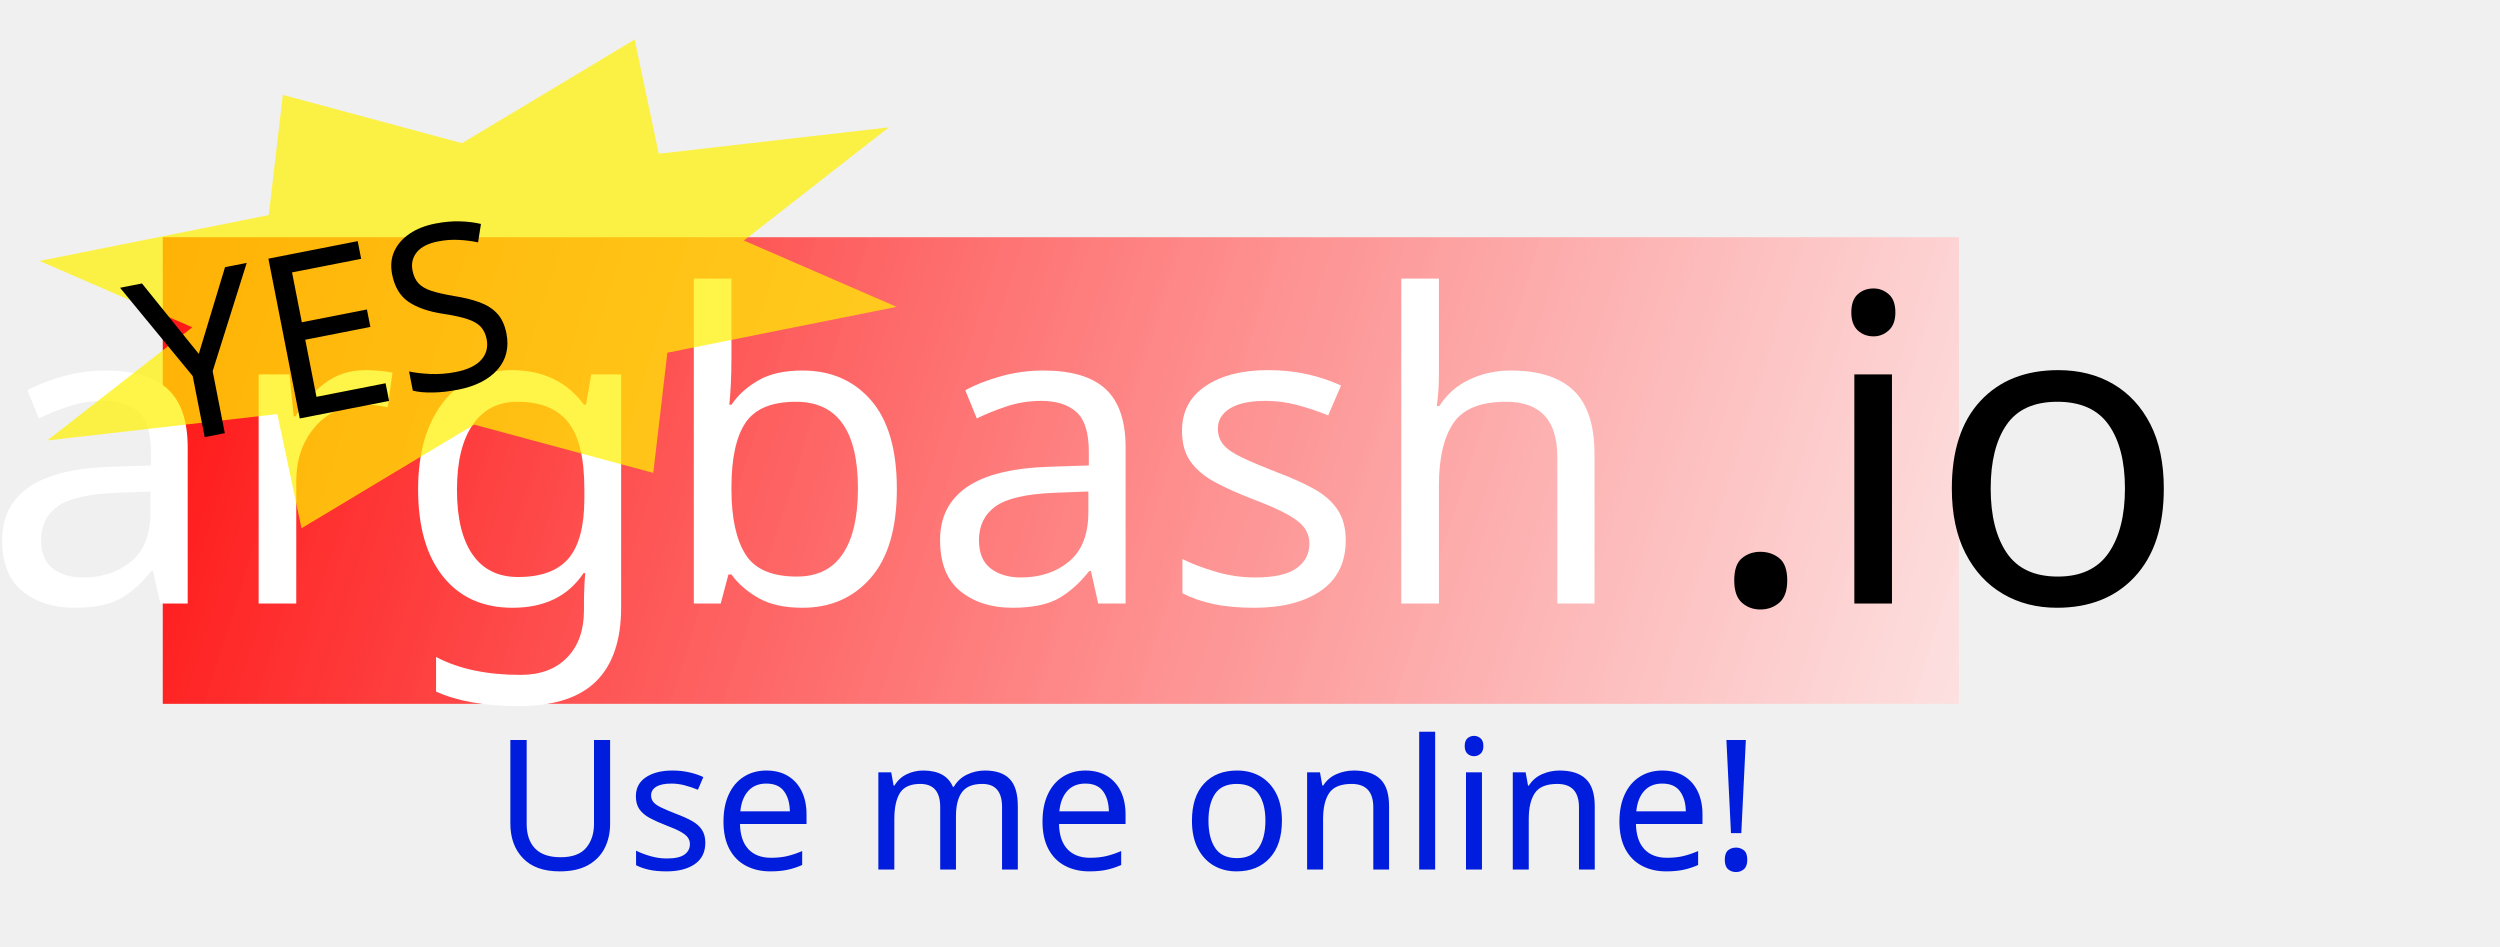
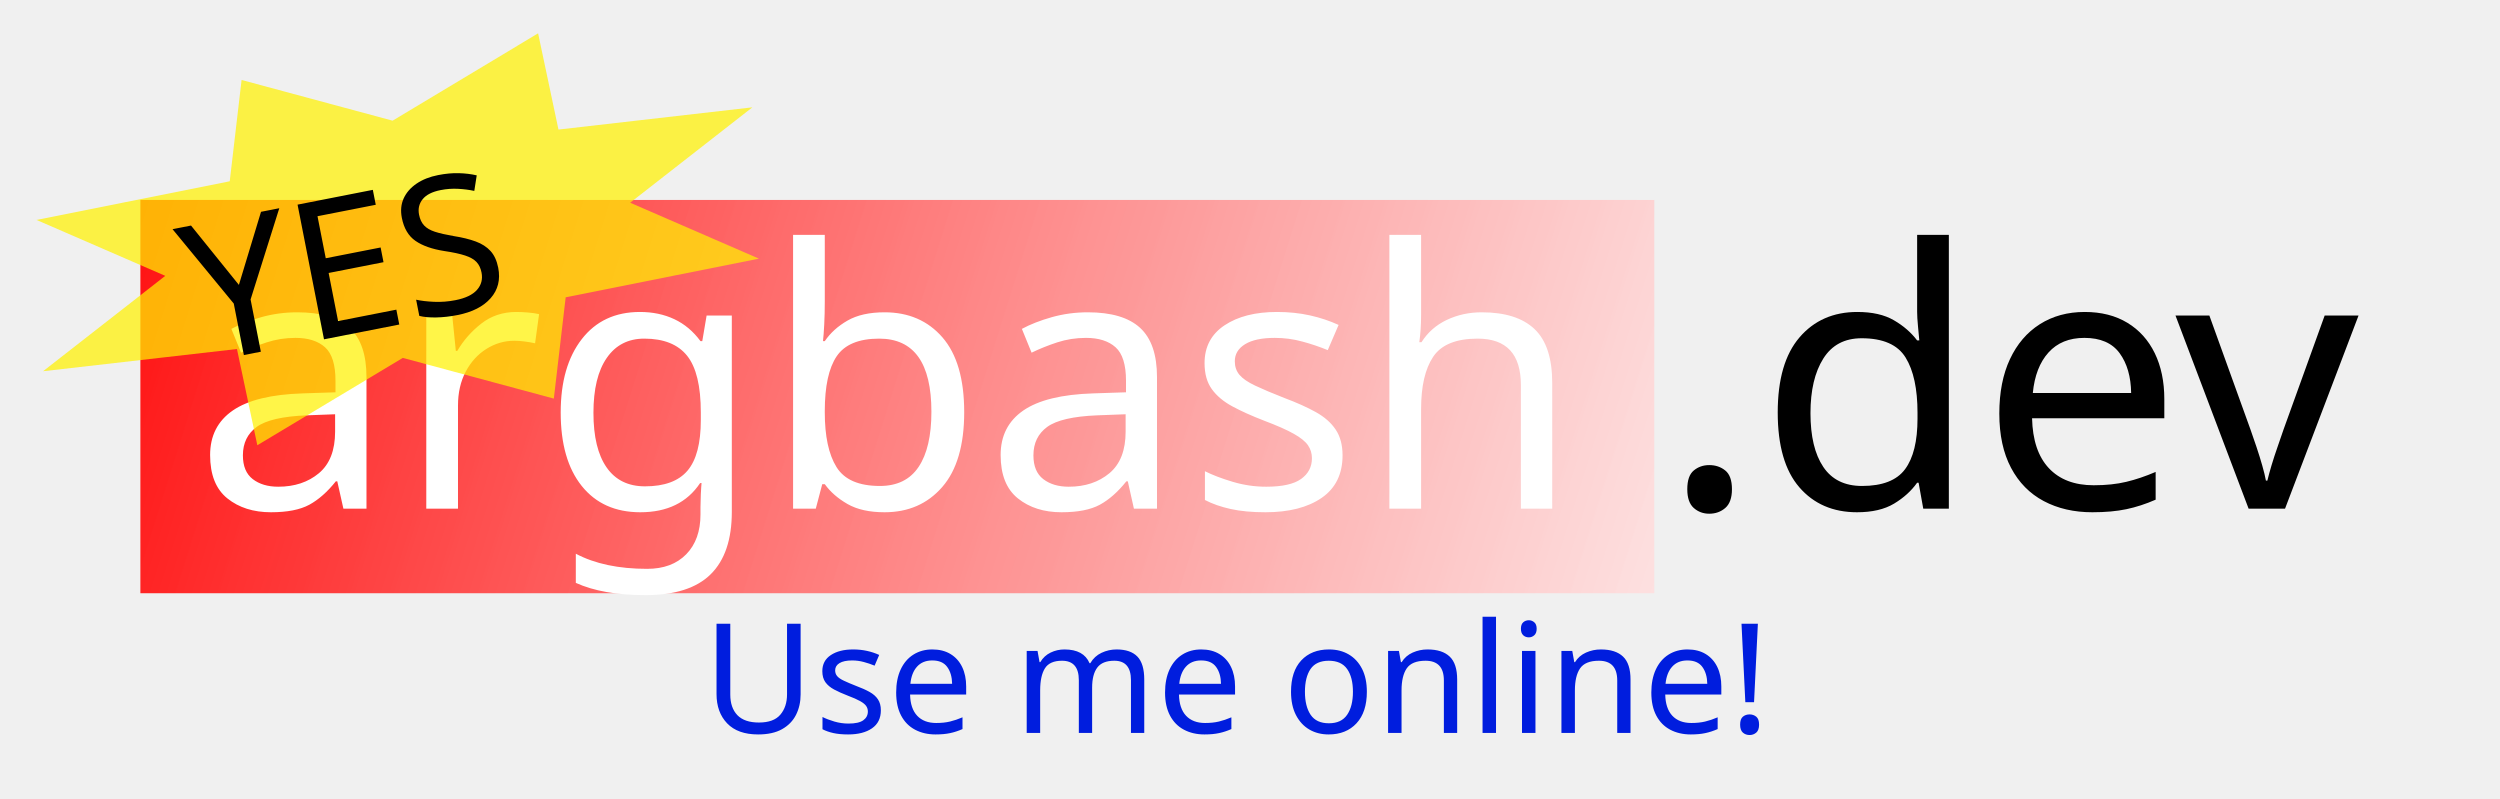
- <svg xmlns="http://www.w3.org/2000/svg" xmlns:xlink="http://www.w3.org/1999/xlink" width="632.144pt" height="239.411pt" viewBox="0 0 790.18 299.264" id="svg2" version="1.1">
+ <svg xmlns="http://www.w3.org/2000/svg" xmlns:xlink="http://www.w3.org/1999/xlink" width="750pt" height="239.411pt" viewBox="0 0 937.5 299.264" id="svg2" version="1.1">
  <defs id="defs4">
    <linearGradient id="linearGradient4186">
      <stop style="stop-color:#ff0000;stop-opacity:1" offset="0" id="stop4140" />
      <stop style="stop-color:#ffffff;stop-opacity:0.817" offset="1" id="stop4142" />
    </linearGradient>
-     <linearGradient xlink:href="#linearGradient4186" id="linearGradient4144" x1="40.526" y1="144.235" x2="639.727" y2="302.829" gradientUnits="userSpaceOnUse" gradientTransform="matrix(1.189796,0,0,1,-7.396789,0)" />
+     <linearGradient xlink:href="#linearGradient4186" id="linearGradient4144" x1="40.526" y1="144.235" x2="639.727" y2="302.829" gradientUnits="userSpaceOnUse" gradientTransform="matrix(1.189796,0,0,1,-2.494794,0)" />
  </defs>
  <g id="layer1" transform="translate(-44.51952,-41.98134)">
-     <rect style="opacity:1;fill:url(#linearGradient4144);fill-opacity:1;fill-rule:nonzero;stroke:none;stroke-width:1;stroke-miterlimit:4;stroke-dasharray:none;stroke-dashoffset:0;stroke-opacity:1" id="rect3336" width="567.706" height="147.482" x="95.964" y="116.961" />
-     <text xml:space="preserve" style="font-style:normal;font-variant:normal;font-weight:normal;font-stretch:normal;font-size:135.116px;line-height:113%;font-family:Sans;-inkscape-font-specification:Sans;text-align:center;writing-mode:lr-tb;text-anchor:middle;opacity:1;fill:#ffffff;fill-opacity:1;fill-rule:nonzero;stroke:none;stroke-width:1;stroke-miterlimit:4;stroke-dasharray:none;stroke-dashoffset:0;stroke-opacity:1" x="387.044" y="232.736" id="text4222">
-       <tspan id="tspan4224" x="387.044" y="232.736">argbash</tspan>
-     </text>
-     <g id="g4265" transform="translate(4.04061,-22.22336)">
-       <path transform="matrix(0.4922659,-0.09664907,0.04824371,0.2457213,61.32847,116.6763)" d="M 349.143,377.505 325.859,522.94 220.952,419.557 101.649,505.931 100.571,358.648 -44.864,335.364 58.519,230.457 -27.855,111.154 119.429,110.076 142.713,-35.359 247.62,68.024 366.922,-18.35 368,128.934 513.435,152.218 410.052,257.125 496.426,376.427 Z" id="path4188" style="opacity:1;fill:#fff100;fill-opacity:0.716;fill-rule:nonzero;stroke:none;stroke-width:1;stroke-miterlimit:4;stroke-dasharray:none;stroke-dashoffset:0;stroke-opacity:1" />
-       <text transform="matrix(0.9812662,-0.192657,0.192657,0.9812662,0,0)" id="text4148" y="218.835" x="147.363" style="font-style:normal;font-variant:normal;font-weight:normal;font-stretch:normal;font-size:44.045px;line-height:113%;font-family:Sans;-inkscape-font-specification:Sans;text-align:center;writing-mode:lr-tb;text-anchor:middle;opacity:1;fill:#000000;fill-opacity:1;fill-rule:nonzero;stroke:none;stroke-width:1;stroke-miterlimit:4;stroke-dasharray:none;stroke-dashoffset:0;stroke-opacity:1" xml:space="preserve">
-         <tspan style="font-style:normal;font-variant:normal;font-weight:normal;font-stretch:normal;font-size:72.074px;font-family:Sans;-inkscape-font-specification:Sans" y="218.835" x="147.363" id="tspan4150">YES</tspan>
+     <g id="g291" transform="translate(-3.701952)">
+       <rect style="opacity:1;fill:url(#linearGradient4144);fill-opacity:1;fill-rule:nonzero;stroke:none;stroke-width:1;stroke-miterlimit:4;stroke-dasharray:none;stroke-dashoffset:0;stroke-opacity:1" id="rect3336" width="567.706" height="147.482" x="100.866" y="116.961" />
+       <text xml:space="preserve" style="font-style:normal;font-variant:normal;font-weight:normal;font-stretch:normal;line-height:0%;font-family:sans-serif;-inkscape-font-specification:Sans;text-align:center;writing-mode:lr-tb;text-anchor:middle;opacity:1;fill:#ffffff;fill-opacity:1;fill-rule:nonzero;stroke:none;stroke-width:1;stroke-miterlimit:4;stroke-dasharray:none;stroke-dashoffset:0;stroke-opacity:1" x="391.946" y="232.736" id="text4222">
+         <tspan id="tspan4224" x="391.946" y="232.736" style="font-size:135.116px;line-height:1.13;font-family:sans-serif">argbash</tspan>
+       </text>
+       <g id="g4265" transform="translate(8.942605,-22.22336)">
+         <path transform="matrix(0.4922659,-0.09664907,0.04824371,0.2457213,61.32847,116.6763)" d="M 349.143,377.505 325.859,522.94 220.952,419.557 101.649,505.931 100.571,358.648 -44.864,335.364 58.519,230.457 -27.855,111.154 119.429,110.076 142.713,-35.359 247.62,68.024 366.922,-18.35 368,128.934 513.435,152.218 410.052,257.125 496.426,376.427 Z" id="path4188" style="opacity:1;fill:#fff100;fill-opacity:0.716;fill-rule:nonzero;stroke:none;stroke-width:1;stroke-miterlimit:4;stroke-dasharray:none;stroke-dashoffset:0;stroke-opacity:1" />
+         <text transform="rotate(-11.10788)" id="text4148" y="218.835" x="147.363" style="font-style:normal;font-variant:normal;font-weight:normal;font-stretch:normal;line-height:0%;font-family:sans-serif;-inkscape-font-specification:Sans;text-align:center;writing-mode:lr-tb;text-anchor:middle;opacity:1;fill:#000000;fill-opacity:1;fill-rule:nonzero;stroke:none;stroke-width:1;stroke-miterlimit:4;stroke-dasharray:none;stroke-dashoffset:0;stroke-opacity:1" xml:space="preserve">
+           <tspan style="font-style:normal;font-variant:normal;font-weight:normal;font-stretch:normal;font-size:72.074px;line-height:1.13;font-family:sans-serif;-inkscape-font-specification:Sans" y="218.835" x="147.363" id="tspan4150">YES</tspan>
+         </text>
+       </g>
+       <text id="text4236" y="232.736" x="812.862" style="font-style:normal;font-variant:normal;font-weight:normal;font-stretch:normal;line-height:0%;font-family:sans-serif;-inkscape-font-specification:Sans;text-align:center;writing-mode:lr-tb;text-anchor:middle;opacity:1;fill:#ffffff;fill-opacity:1;fill-rule:nonzero;stroke:none;stroke-width:1;stroke-miterlimit:4;stroke-dasharray:none;stroke-dashoffset:0;stroke-opacity:1" xml:space="preserve">
+         <tspan y="232.736" x="812.862" id="tspan4238" style="font-size:135.116px;line-height:1.13;font-family:sans-serif;fill:#000000;fill-opacity:1">.dev</tspan>
      </text>
    </g>
-     <text id="text4236" y="232.736" x="747.164" style="font-style:normal;font-variant:normal;font-weight:normal;font-stretch:normal;font-size:135.116px;line-height:113%;font-family:Sans;-inkscape-font-specification:Sans;text-align:center;writing-mode:lr-tb;text-anchor:middle;opacity:1;fill:#ffffff;fill-opacity:1;fill-rule:nonzero;stroke:none;stroke-width:1;stroke-miterlimit:4;stroke-dasharray:none;stroke-dashoffset:0;stroke-opacity:1" xml:space="preserve">
-       <tspan y="232.736" x="747.164" id="tspan4238" style="fill:#000000;fill-opacity:1">.io</tspan>
-     </text>
-     <text xml:space="preserve" style="font-style:normal;font-variant:normal;font-weight:normal;font-stretch:normal;font-size:57.325px;line-height:113%;font-family:Sans;-inkscape-font-specification:Sans;text-align:end;writing-mode:lr-tb;text-anchor:end;opacity:1;fill:#001dde;fill-opacity:1;fill-rule:nonzero;stroke:none;stroke-width:1;stroke-miterlimit:4;stroke-dasharray:none;stroke-dashoffset:0;stroke-opacity:1" x="675.495" y="316.821" id="text4218">
-       <tspan id="tspan4220" x="675.495" y="316.821">Use me online!</tspan>
+     <text xml:space="preserve" style="font-style:normal;font-variant:normal;font-weight:normal;font-stretch:normal;line-height:0%;font-family:sans-serif;-inkscape-font-specification:Sans;text-align:end;writing-mode:lr-tb;text-anchor:end;opacity:1;fill:#001dde;fill-opacity:1;fill-rule:nonzero;stroke:none;stroke-width:1;stroke-miterlimit:4;stroke-dasharray:none;stroke-dashoffset:0;stroke-opacity:1" x="723.961" y="316.821" id="text4218">
+       <tspan id="tspan4220" x="723.961" y="316.821" style="font-size:57.325px;line-height:1.13;font-family:sans-serif">Use me online!</tspan>
    </text>
  </g>
</svg>
